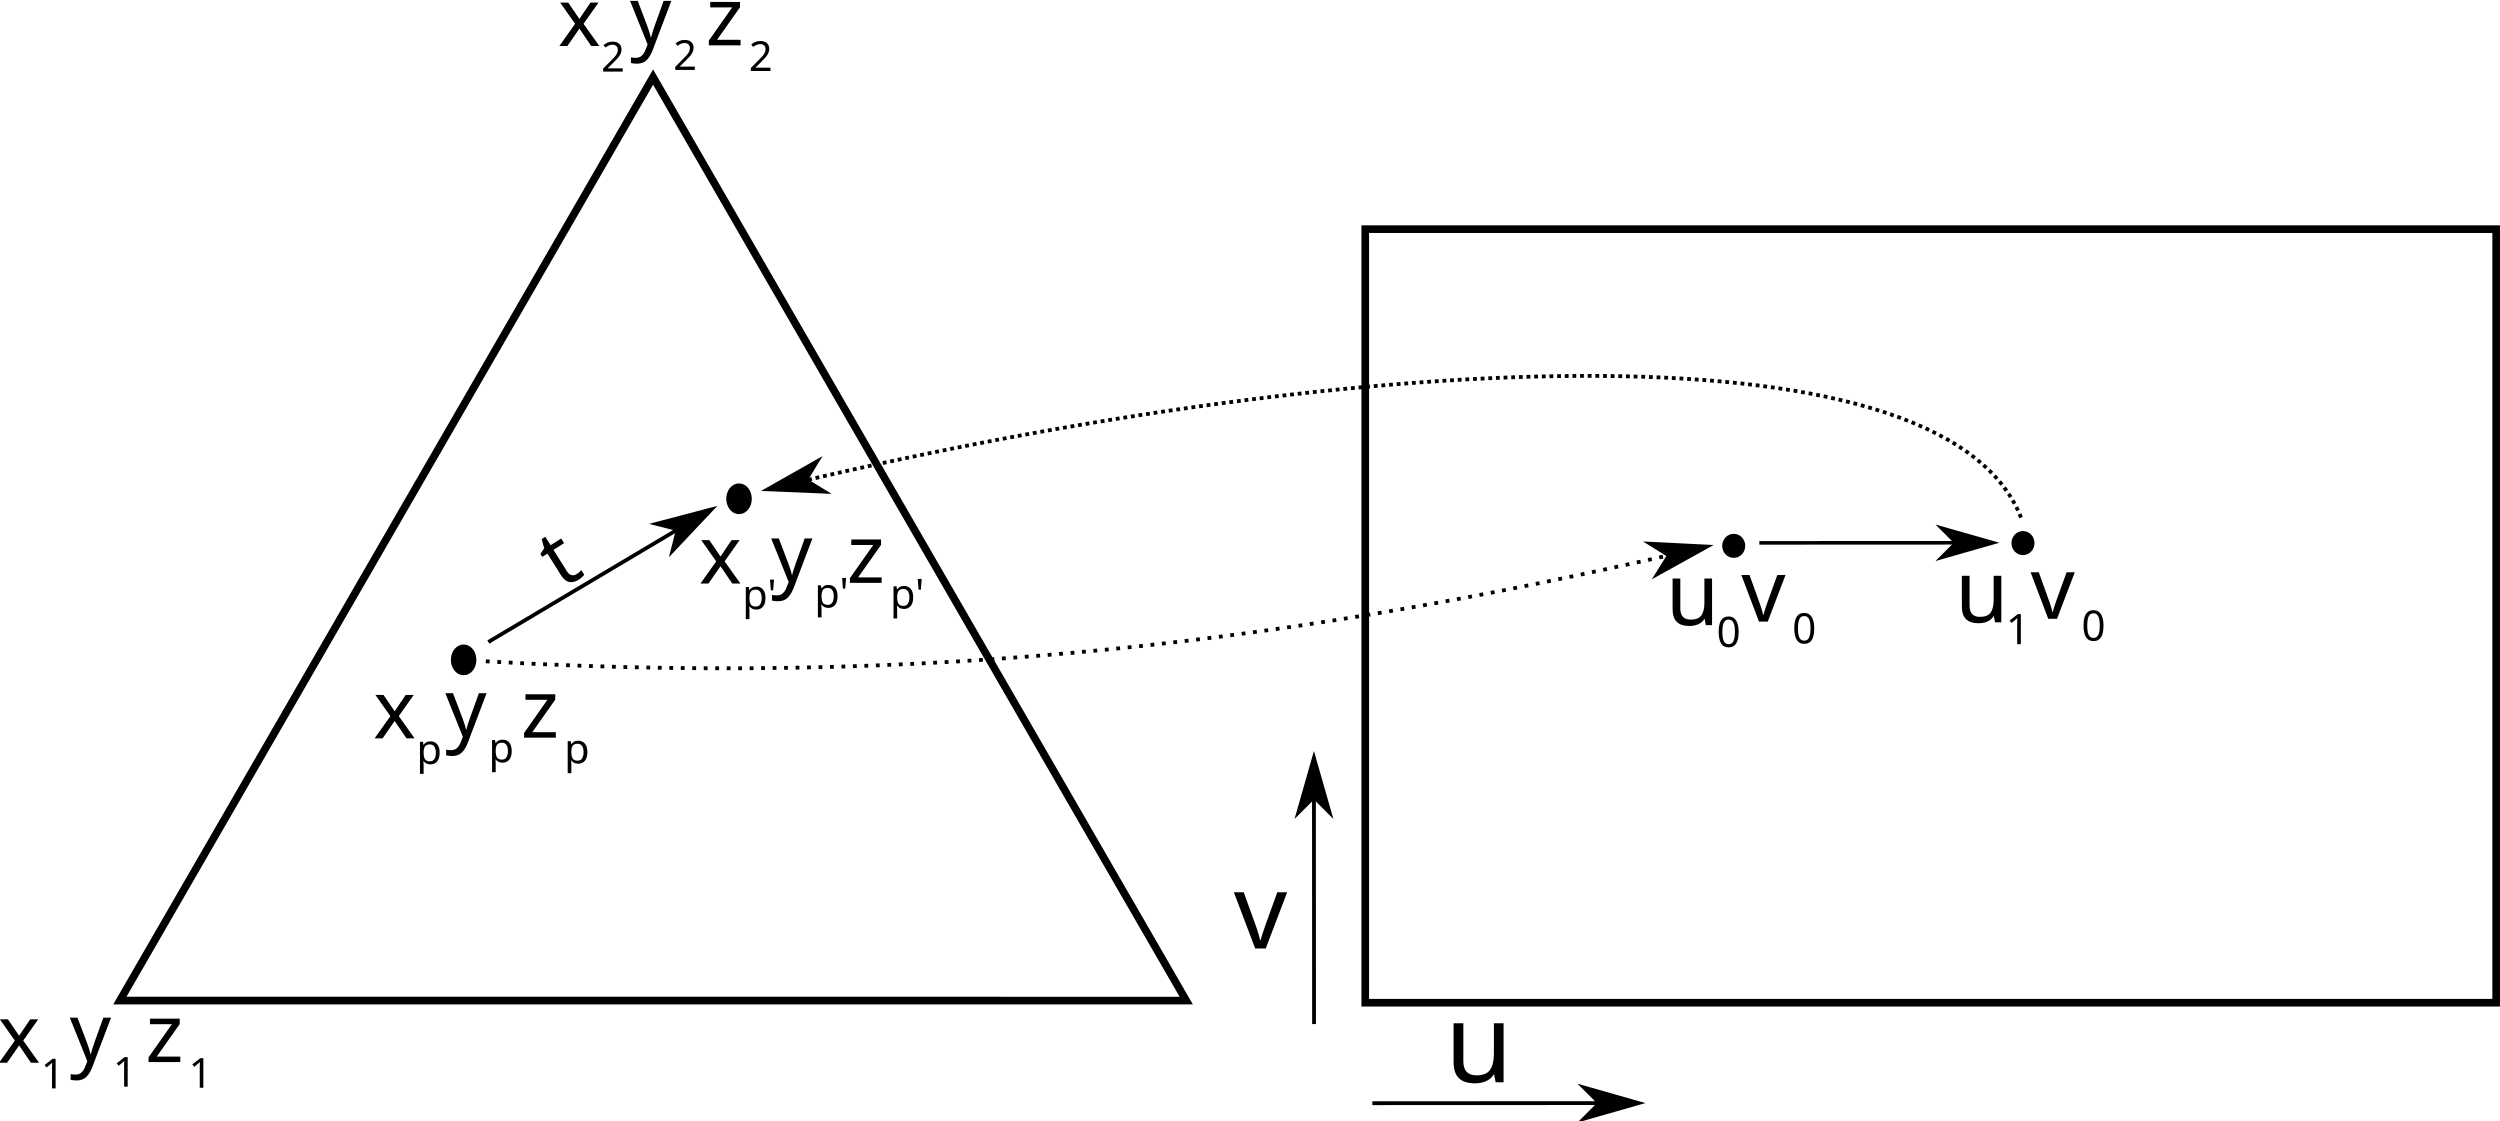
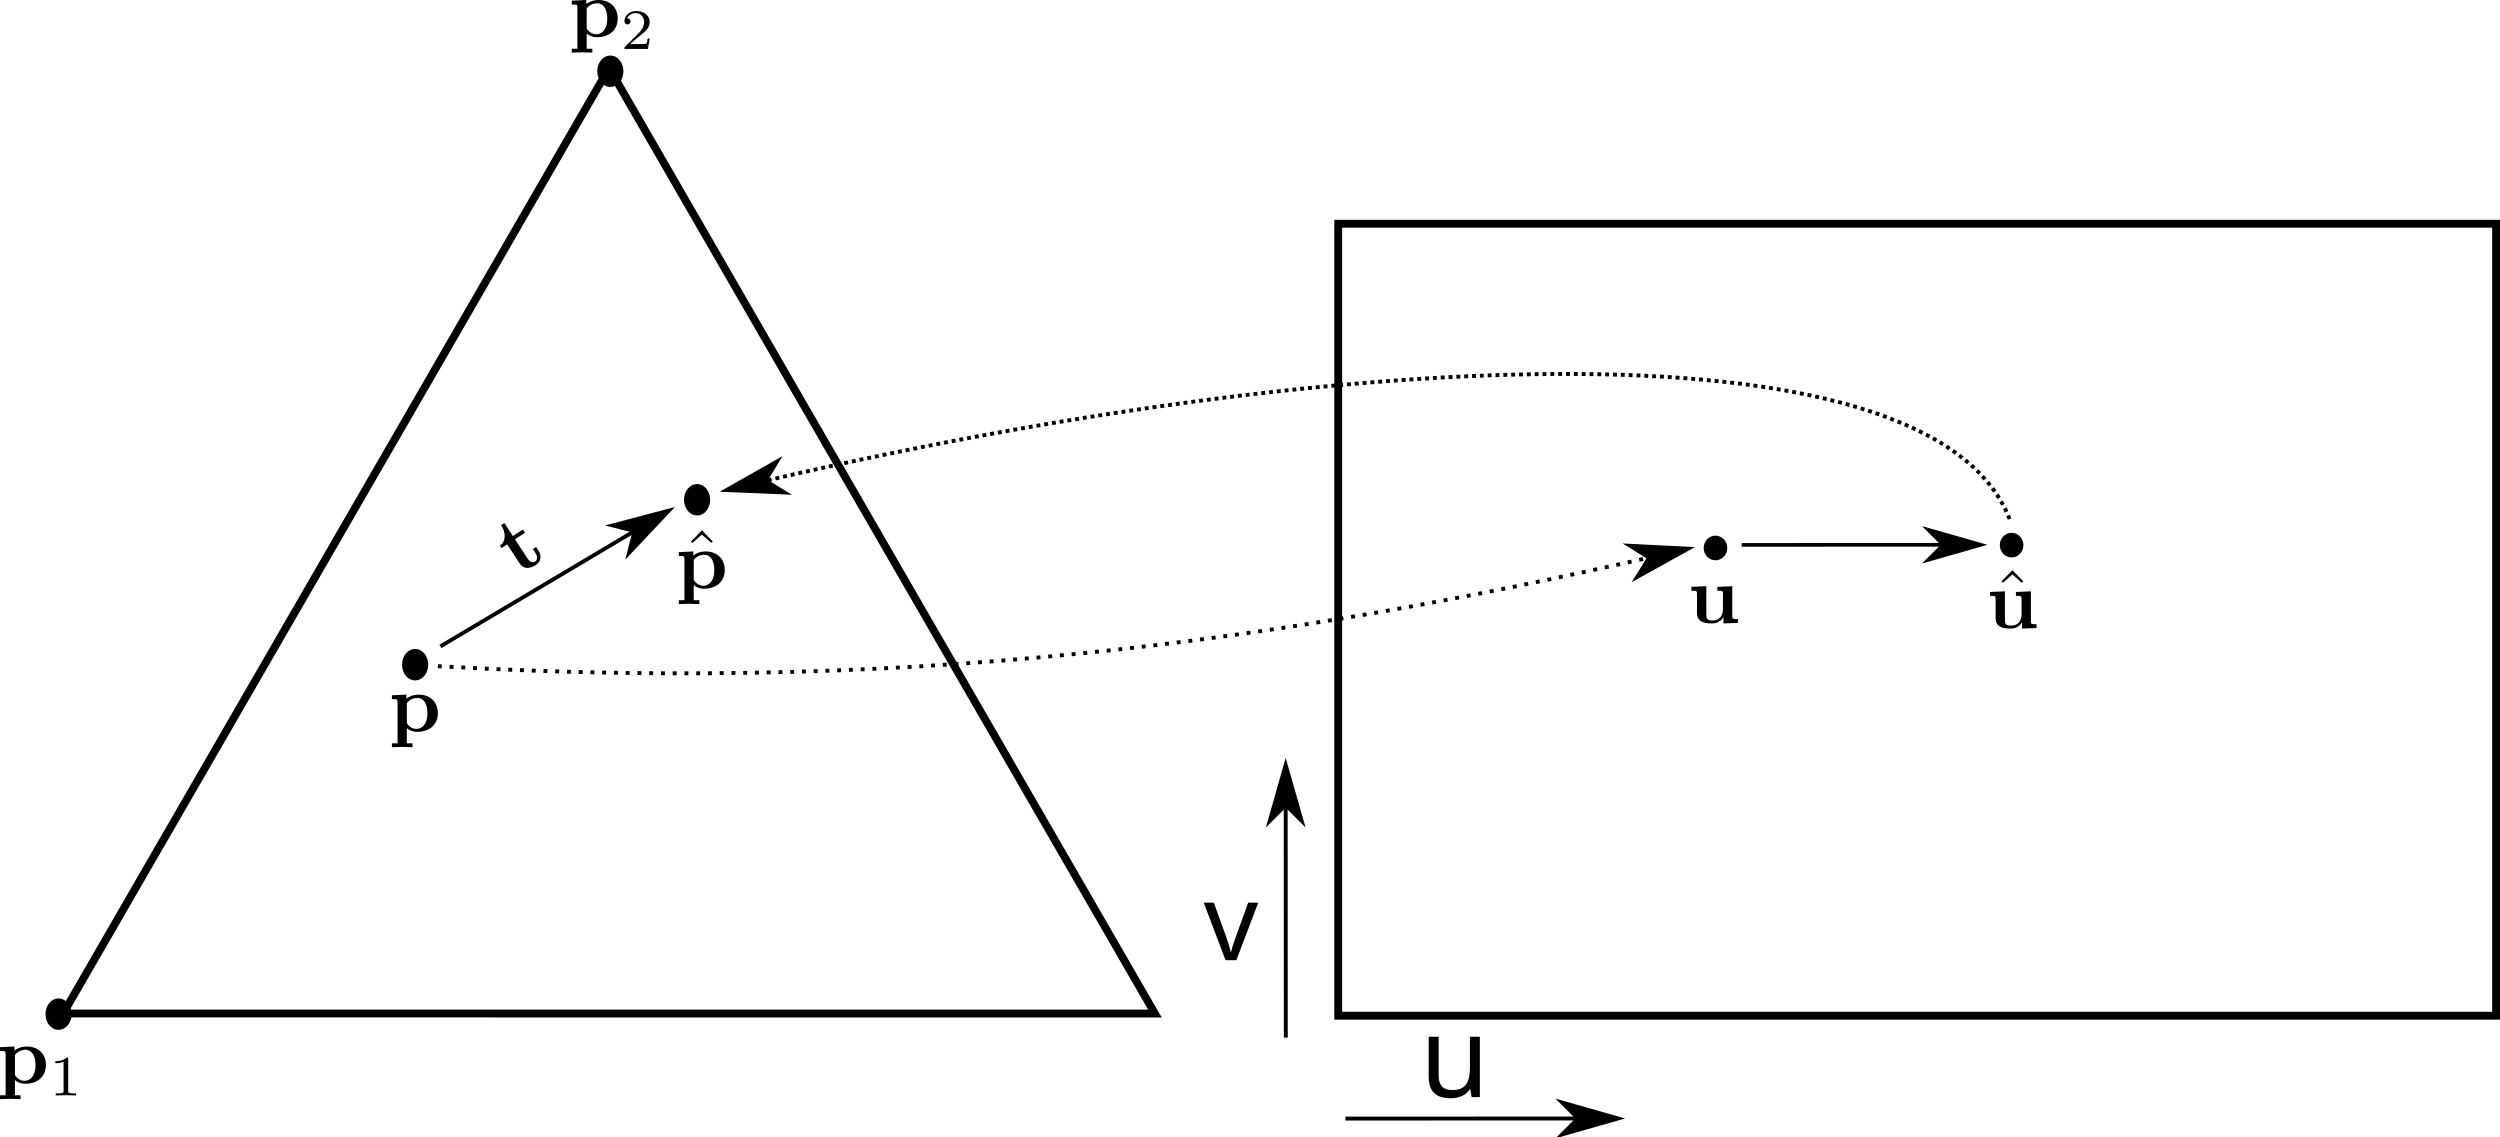
- <svg xmlns="http://www.w3.org/2000/svg" width="653.465" height="292.836" id="svg2" version="1.1">
+ <svg xmlns="http://www.w3.org/2000/svg" width="638.262" height="290.055" id="svg2" version="1.1">
  <defs id="defs4">
-     <marker orient="auto" refY="0" refX="0" id="Arrow1Mend" style="overflow:visible">
-       <path id="path3770" d="M 0,0 5,-5 -12.5,0 5,5 0,0 z" style="fill-rule:evenodd;stroke:#000000;stroke-width:1pt" transform="matrix(-0.4,0,0,-0.4,-4,0)" />
+     <marker style="overflow:visible" id="Arrow1Mend" refX="0" refY="0" orient="auto">
+       <path transform="matrix(-0.4,0,0,-0.4,-4,0)" style="fill-rule:evenodd;stroke:#000000;stroke-width:1pt" d="M 0,0 5,-5 -12.5,0 5,5 0,0 z" id="path3770" />
    </marker>
-     <marker orient="auto" refY="0" refX="0" id="Arrow1Lend" style="overflow:visible">
-       <path id="path3764" d="M 0,0 5,-5 -12.5,0 5,5 0,0 z" style="fill-rule:evenodd;stroke:#000000;stroke-width:1pt" transform="matrix(-0.8,0,0,-0.8,-10,0)" />
+     <marker style="overflow:visible" id="Arrow1Lend" refX="0" refY="0" orient="auto">
+       <path transform="matrix(-0.8,0,0,-0.8,-10,0)" style="fill-rule:evenodd;stroke:#000000;stroke-width:1pt" d="M 0,0 5,-5 -12.5,0 5,5 0,0 z" id="path3764" />
    </marker>
-     <marker orient="auto" refY="0" refX="0" id="Arrow1Lend-6" style="overflow:visible">
-       <path id="path3764-8" d="M 0,0 5,-5 -12.5,0 5,5 0,0 z" style="fill-rule:evenodd;stroke:#000000;stroke-width:1pt" transform="matrix(-0.8,0,0,-0.8,-10,0)" />
+     <marker style="overflow:visible" id="Arrow1Lend-6" refX="0" refY="0" orient="auto">
+       <path transform="matrix(-0.8,0,0,-0.8,-10,0)" style="fill-rule:evenodd;stroke:#000000;stroke-width:1pt" d="M 0,0 5,-5 -12.5,0 5,5 0,0 z" id="path3764-8" />
    </marker>
-     <marker orient="auto" refY="0" refX="0" id="Arrow1Lend-4" style="overflow:visible">
-       <path id="path3764-6" d="M 0,0 5,-5 -12.5,0 5,5 0,0 z" style="fill-rule:evenodd;stroke:#000000;stroke-width:1pt" transform="matrix(-0.8,0,0,-0.8,-10,0)" />
+     <marker style="overflow:visible" id="Arrow1Lend-4" refX="0" refY="0" orient="auto">
+       <path transform="matrix(-0.8,0,0,-0.8,-10,0)" style="fill-rule:evenodd;stroke:#000000;stroke-width:1pt" d="M 0,0 5,-5 -12.5,0 5,5 0,0 z" id="path3764-6" />
    </marker>
-     <marker style="overflow:visible" id="Arrow1Lend-4-2" refX="0" refY="0" orient="auto">
-       <path transform="matrix(-0.8,0,0,-0.8,-10,0)" style="fill-rule:evenodd;stroke:#000000;stroke-width:1pt" d="M 0,0 5,-5 -12.5,0 5,5 0,0 z" id="path3764-6-0" />
+     <marker orient="auto" refY="0" refX="0" id="Arrow1Lend-4-2" style="overflow:visible">
+       <path id="path3764-6-0" d="M 0,0 5,-5 -12.5,0 5,5 0,0 z" style="fill-rule:evenodd;stroke:#000000;stroke-width:1pt" transform="matrix(-0.8,0,0,-0.8,-10,0)" />
    </marker>
-     <marker style="overflow:visible" id="Arrow1Lend-6-2" refX="0" refY="0" orient="auto">
-       <path transform="matrix(-0.8,0,0,-0.8,-10,0)" style="fill-rule:evenodd;stroke:#000000;stroke-width:1pt" d="M 0,0 5,-5 -12.5,0 5,5 0,0 z" id="path3764-8-3" />
+     <marker orient="auto" refY="0" refX="0" id="Arrow1Lend-6-2" style="overflow:visible">
+       <path id="path3764-8-3" d="M 0,0 5,-5 -12.5,0 5,5 0,0 z" style="fill-rule:evenodd;stroke:#000000;stroke-width:1pt" transform="matrix(-0.8,0,0,-0.8,-10,0)" />
    </marker>
-     <marker style="overflow:visible" id="Arrow1Lend-8" refX="0" refY="0" orient="auto">
-       <path transform="matrix(-0.8,0,0,-0.8,-10,0)" style="fill-rule:evenodd;stroke:#000000;stroke-width:1pt" d="M 0,0 5,-5 -12.5,0 5,5 0,0 z" id="path3764-7" />
+     <marker orient="auto" refY="0" refX="0" id="Arrow1Lend-8" style="overflow:visible">
+       <path id="path3764-7" d="M 0,0 5,-5 -12.5,0 5,5 0,0 z" style="fill-rule:evenodd;stroke:#000000;stroke-width:1pt" transform="matrix(-0.8,0,0,-0.8,-10,0)" />
    </marker>
  </defs>
-   <g id="layer1" transform="translate(-129.9816,-243.8667)">
-     <path style="fill:none;stroke:#000000;stroke-width:2;stroke-miterlimit:4;stroke-opacity:1;stroke-dasharray:none;stroke-dashoffset:0" id="path4462" d="M 236.351,163.648 -42.355,167.886 93.328,-75.599 z" transform="matrix(0.9998839,0.01524088,-0.01524088,0.9998839,206.2172,338.1778)" />
-     <text xml:space="preserve" style="font-size:21.16px;font-style:normal;font-weight:normal;line-height:125%;letter-spacing:0px;word-spacing:0px;fill:#000000;fill-opacity:1;stroke:none;font-family:Sans" x="129.372" y="521.653" id="text4485">
-       <tspan id="tspan4487" x="129.372" y="521.653">x</tspan>
+   <g transform="translate(-145.1844,-246.6473)" id="layer1">
+     <rect y="303.766" x="486.84" height="202.195" width="295.607" id="rect2985" style="fill:none;stroke:#000000;stroke-width:2;stroke-miterlimit:4;stroke-opacity:1;stroke-dasharray:none;stroke-dashoffset:0" />
+     <path id="path3755" d="m 488.692,532.226 69.439,-0.029" style="fill:none;stroke:#000000;stroke-width:1px;stroke-linecap:butt;stroke-linejoin:miter;stroke-opacity:1;marker-end:url(#Arrow1Lend)" />
+     <path id="path3755-5" d="m 473.455,511.544 -0.029,-69.439" style="fill:none;stroke:#000000;stroke-width:1px;stroke-linecap:butt;stroke-linejoin:miter;stroke-opacity:1;marker-end:url(#Arrow1Lend)" />
+     <text id="text4225" y="526.756" x="507.652" style="font-size:28.787px;font-style:normal;font-weight:normal;line-height:125%;letter-spacing:0px;word-spacing:0px;fill:#000000;fill-opacity:1;stroke:none;font-family:Sans" xml:space="preserve">
+       <tspan y="526.756" x="507.652" id="tspan4227">u</tspan>
    </text>
-     <text xml:space="preserve" style="font-size:10.829px;font-style:normal;font-weight:normal;line-height:125%;letter-spacing:0px;word-spacing:0px;fill:#000000;fill-opacity:1;stroke:none;font-family:Sans" x="140.676" y="528.358" id="text4489">
-       <tspan id="tspan4491" x="140.676" y="528.358">1</tspan>
+     <text id="text4229" y="491.786" x="452.502" style="font-size:27.398px;font-style:normal;font-weight:normal;line-height:125%;letter-spacing:0px;word-spacing:0px;fill:#000000;fill-opacity:1;stroke:none;font-family:Sans" xml:space="preserve">
+       <tspan y="491.786" x="452.502" id="tspan4231">v</tspan>
    </text>
-     <text xml:space="preserve" style="font-size:21.16px;font-style:normal;font-weight:normal;line-height:125%;letter-spacing:0px;word-spacing:0px;fill:#000000;fill-opacity:1;stroke:none;font-family:Sans" x="148.212" y="521.208" id="text4485-0">
-       <tspan id="tspan4487-7" x="148.212" y="521.208">y</tspan>
+     <path transform="translate(364.3723,-32.95652)" d="m 220.791,419.5 c 0,1.185 -0.901,2.146 -2.012,2.146 -1.111,0 -2.012,-0.961 -2.012,-2.146 0,-1.185 0.901,-2.146 2.012,-2.146 1.111,0 2.012,0.961 2.012,2.146 z" id="path4233" style="fill:#000000;fill-opacity:1;stroke:#000000;stroke-width:2;stroke-miterlimit:4;stroke-opacity:1;stroke-dasharray:none;stroke-dashoffset:0" />
+     <path transform="translate(439.9809,-33.67558)" d="m 220.791,419.5 c 0,1.185 -0.901,2.146 -2.012,2.146 -1.111,0 -2.012,-0.961 -2.012,-2.146 0,-1.185 0.901,-2.146 2.012,-2.146 1.111,0 2.012,0.961 2.012,2.146 z" id="path4233-9" style="fill:#000000;fill-opacity:1;stroke:#000000;stroke-width:2;stroke-miterlimit:4;stroke-opacity:1;stroke-dasharray:none;stroke-dashoffset:0" />
+     <path id="path3755-0" d="M 589.85,385.763 650.764,385.733" style="fill:none;stroke:#000000;stroke-width:0.94px;stroke-linecap:butt;stroke-linejoin:miter;stroke-opacity:1;marker-end:url(#Arrow1Lend)" />
+     <path transform="matrix(0.9998839,0.01524088,-0.01524088,0.9998839,206.2172,338.1778)" d="M 236.351,163.648 -42.355,167.886 93.328,-75.599 z" id="path4462" style="fill:none;stroke:#000000;stroke-width:2;stroke-miterlimit:4;stroke-opacity:1;stroke-dasharray:none;stroke-dashoffset:0" />
+     <path transform="translate(159.5856,262.0152)" d="m 93.916,154.33 c 0,1.668 -1.045,3.021 -2.334,3.021 -1.289,0 -2.334,-1.352 -2.334,-3.021 0,-1.668 1.045,-3.021 2.334,-3.021 1.289,0 2.334,1.352 2.334,3.021 z" id="path4584" style="fill:#000000;fill-opacity:1;stroke:#000000;stroke-width:2;stroke-miterlimit:4;stroke-opacity:1;stroke-dasharray:none;stroke-dashoffset:0" />
+     <path d="m 93.916,154.33 c 0,1.668 -1.045,3.021 -2.334,3.021 -1.289,0 -2.334,-1.352 -2.334,-3.021 0,-1.668 1.045,-3.021 2.334,-3.021 1.289,0 2.334,1.352 2.334,3.021 z" id="path4584-0" style="fill:#000000;fill-opacity:1;stroke:#000000;stroke-width:2;stroke-miterlimit:4;stroke-opacity:1;stroke-dasharray:none;stroke-dashoffset:0" transform="translate(231.5699,219.9108)" />
+     <path transform="translate(159.5856,262.0152)" id="path4691" d="M 98.036,149.662 156.253,115.061" style="fill:none;stroke:#000000;stroke-width:1px;stroke-linecap:butt;stroke-linejoin:miter;stroke-opacity:1;marker-end:url(#Arrow1Lend-4)" />
+     <text transform="translate(159.5856,262.0152)" id="text4879" y="132.636" x="109.844" style="font-size:40px;font-style:normal;font-weight:normal;line-height:125%;letter-spacing:0px;word-spacing:0px;fill:#000000;fill-opacity:1;stroke:none;font-family:Sans" xml:space="preserve">
+       <tspan y="132.636" x="109.844" id="tspan4881" />
    </text>
-     <text xml:space="preserve" style="font-size:10.829px;font-style:normal;font-weight:normal;line-height:125%;letter-spacing:0px;word-spacing:0px;fill:#000000;fill-opacity:1;stroke:none;font-family:Sans" x="159.516" y="527.914" id="text4489-8">
-       <tspan id="tspan4491-3" x="159.516" y="527.914">1</tspan>
-     </text>
-     <text xml:space="preserve" style="font-size:21.16px;font-style:normal;font-weight:normal;line-height:125%;letter-spacing:0px;word-spacing:0px;fill:#000000;fill-opacity:1;stroke:none;font-family:Sans" x="167.984" y="521.483" id="text4485-8">
-       <tspan id="tspan4487-4" x="167.984" y="521.483">z</tspan>
-     </text>
-     <text xml:space="preserve" style="font-size:10.829px;font-style:normal;font-weight:normal;line-height:125%;letter-spacing:0px;word-spacing:0px;fill:#000000;fill-opacity:1;stroke:none;font-family:Sans" x="179.288" y="528.188" id="text4489-1">
-       <tspan id="tspan4491-5" x="179.288" y="528.188">1</tspan>
-     </text>
-     <text xml:space="preserve" style="font-size:21.16px;font-style:normal;font-weight:normal;line-height:125%;letter-spacing:0px;word-spacing:0px;fill:#000000;fill-opacity:1;stroke:none;font-family:Sans" x="275.822" y="255.884" id="text4485-02">
-       <tspan id="tspan4487-0" x="275.822" y="255.884">x</tspan>
-     </text>
-     <text xml:space="preserve" style="font-size:10.829px;font-style:normal;font-weight:normal;line-height:125%;letter-spacing:0px;word-spacing:0px;fill:#000000;fill-opacity:1;stroke:none;font-family:Sans" x="287.126" y="262.589" id="text4489-4">
-       <tspan id="tspan4491-36" x="287.126" y="262.589">2</tspan>
-     </text>
-     <text xml:space="preserve" style="font-size:21.16px;font-style:normal;font-weight:normal;line-height:125%;letter-spacing:0px;word-spacing:0px;fill:#000000;fill-opacity:1;stroke:none;font-family:Sans" x="294.662" y="255.439" id="text4485-0-5">
-       <tspan id="tspan4487-7-6" x="294.662" y="255.439">y</tspan>
-     </text>
-     <text xml:space="preserve" style="font-size:10.829px;font-style:normal;font-weight:normal;line-height:125%;letter-spacing:0px;word-spacing:0px;fill:#000000;fill-opacity:1;stroke:none;font-family:Sans" x="305.966" y="262.144" id="text4489-8-4">
-       <tspan id="tspan4491-3-8" x="305.966" y="262.144">2</tspan>
-     </text>
-     <text xml:space="preserve" style="font-size:21.16px;font-style:normal;font-weight:normal;line-height:125%;letter-spacing:0px;word-spacing:0px;fill:#000000;fill-opacity:1;stroke:none;font-family:Sans" x="314.434" y="255.713" id="text4485-8-5">
-       <tspan id="tspan4487-4-2" x="314.434" y="255.713">z</tspan>
-     </text>
-     <text xml:space="preserve" style="font-size:10.829px;font-style:normal;font-weight:normal;line-height:125%;letter-spacing:0px;word-spacing:0px;fill:#000000;fill-opacity:1;stroke:none;font-family:Sans" x="325.738" y="262.419" id="text4489-1-4">
-       <tspan id="tspan4491-5-3" x="325.738" y="262.419">2</tspan>
-     </text>
-     <path style="fill:#000000;fill-opacity:1;stroke:#000000;stroke-width:2;stroke-miterlimit:4;stroke-opacity:1;stroke-dasharray:none;stroke-dashoffset:0" id="path4584" d="m 93.916,154.33 c 0,1.668 -1.045,3.021 -2.334,3.021 -1.289,0 -2.334,-1.352 -2.334,-3.021 0,-1.668 1.045,-3.021 2.334,-3.021 1.289,0 2.334,1.352 2.334,3.021 z" transform="translate(159.5856,262.0152)" />
-     <text xml:space="preserve" style="font-size:21.16px;font-style:normal;font-weight:normal;line-height:125%;letter-spacing:0px;word-spacing:0px;fill:#000000;fill-opacity:1;stroke:none;font-family:Sans" x="227.533" y="436.851" id="text4485-02-6">
-       <tspan id="tspan4487-0-5" x="227.533" y="436.851">x</tspan>
-     </text>
-     <text xml:space="preserve" style="font-size:10.829px;font-style:normal;font-weight:normal;line-height:125%;letter-spacing:0px;word-spacing:0px;fill:#000000;fill-opacity:1;stroke:none;font-family:Sans" x="238.837" y="443.556" id="text4489-4-5">
-       <tspan id="tspan4491-36-8" x="238.837" y="443.556">p</tspan>
-     </text>
-     <text xml:space="preserve" style="font-size:21.16px;font-style:normal;font-weight:normal;line-height:125%;letter-spacing:0px;word-spacing:0px;fill:#000000;fill-opacity:1;stroke:none;font-family:Sans" x="246.373" y="436.406" id="text4485-0-5-0">
-       <tspan id="tspan4487-7-6-3" x="246.373" y="436.406">y</tspan>
-     </text>
-     <text xml:space="preserve" style="font-size:10.829px;font-style:normal;font-weight:normal;line-height:125%;letter-spacing:0px;word-spacing:0px;fill:#000000;fill-opacity:1;stroke:none;font-family:Sans" x="257.677" y="443.111" id="text4489-8-4-2">
-       <tspan id="tspan4491-3-8-7" x="257.677" y="443.111">p</tspan>
-     </text>
-     <text xml:space="preserve" style="font-size:21.16px;font-style:normal;font-weight:normal;line-height:125%;letter-spacing:0px;word-spacing:0px;fill:#000000;fill-opacity:1;stroke:none;font-family:Sans" x="266.145" y="436.681" id="text4485-8-5-3">
-       <tspan id="tspan4487-4-2-4" x="266.145" y="436.681">z</tspan>
-     </text>
-     <text xml:space="preserve" style="font-size:10.829px;font-style:normal;font-weight:normal;line-height:125%;letter-spacing:0px;word-spacing:0px;fill:#000000;fill-opacity:1;stroke:none;font-family:Sans" x="277.449" y="443.386" id="text4489-1-4-4">
-       <tspan id="tspan4491-5-3-3" x="277.449" y="443.386">p</tspan>
-     </text>
-     <path transform="translate(231.5699,219.9108)" style="fill:#000000;fill-opacity:1;stroke:#000000;stroke-width:2;stroke-miterlimit:4;stroke-opacity:1;stroke-dasharray:none;stroke-dashoffset:0" id="path4584-0" d="m 93.916,154.33 c 0,1.668 -1.045,3.021 -2.334,3.021 -1.289,0 -2.334,-1.352 -2.334,-3.021 0,-1.668 1.045,-3.021 2.334,-3.021 1.289,0 2.334,1.352 2.334,3.021 z" />
-     <text xml:space="preserve" style="font-size:21.16px;font-style:normal;font-weight:normal;line-height:125%;letter-spacing:0px;word-spacing:0px;fill:#000000;fill-opacity:1;stroke:none;font-family:Sans" x="312.699" y="396.394" id="text4485-02-6-2">
-       <tspan id="tspan4487-0-5-0" x="312.699" y="396.394">x</tspan>
-     </text>
-     <text xml:space="preserve" style="font-size:10.829px;font-style:normal;font-weight:normal;line-height:125%;letter-spacing:0px;word-spacing:0px;fill:#000000;fill-opacity:1;stroke:none;font-family:Sans" x="324.003" y="403.1" id="text4489-4-5-3">
-       <tspan id="tspan4491-36-8-8" x="324.003" y="403.1">p'</tspan>
-     </text>
-     <text xml:space="preserve" style="font-size:21.16px;font-style:normal;font-weight:normal;line-height:125%;letter-spacing:0px;word-spacing:0px;fill:#000000;fill-opacity:1;stroke:none;font-family:Sans" x="331.539" y="395.949" id="text4485-0-5-0-0">
-       <tspan id="tspan4487-7-6-3-6" x="331.539" y="395.949">y</tspan>
-     </text>
-     <text xml:space="preserve" style="font-size:10.829px;font-style:normal;font-weight:normal;line-height:125%;letter-spacing:0px;word-spacing:0px;fill:#000000;fill-opacity:1;stroke:none;font-family:Sans" x="342.843" y="402.655" id="text4489-8-4-2-0">
-       <tspan id="tspan4491-3-8-7-6" x="342.843" y="402.655">p'</tspan>
-     </text>
-     <text xml:space="preserve" style="font-size:21.16px;font-style:normal;font-weight:normal;line-height:125%;letter-spacing:0px;word-spacing:0px;fill:#000000;fill-opacity:1;stroke:none;font-family:Sans" x="351.31" y="396.224" id="text4485-8-5-3-9">
-       <tspan id="tspan4487-4-2-4-6" x="351.31" y="396.224">z</tspan>
-     </text>
-     <text xml:space="preserve" style="font-size:10.829px;font-style:normal;font-weight:normal;line-height:125%;letter-spacing:0px;word-spacing:0px;fill:#000000;fill-opacity:1;stroke:none;font-family:Sans" x="362.614" y="402.929" id="text4489-1-4-4-2">
-       <tspan id="tspan4491-5-3-3-6" x="362.614" y="402.929">p'</tspan>
-     </text>
-     <path style="fill:none;stroke:#000000;stroke-width:1px;stroke-linecap:butt;stroke-linejoin:miter;stroke-opacity:1;marker-end:url(#Arrow1Lend-4)" d="M 98.036,149.662 156.253,115.061" id="path4691" transform="translate(159.5856,262.0152)" />
-     <text xml:space="preserve" style="font-size:40px;font-style:normal;font-weight:normal;line-height:125%;letter-spacing:0px;word-spacing:0px;fill:#000000;fill-opacity:1;stroke:none;font-family:Sans" x="109.844" y="132.636" id="text4879" transform="translate(159.5856,262.0152)">
-       <tspan id="tspan4881" x="109.844" y="132.636" />
-     </text>
-     <text xml:space="preserve" style="font-size:21.16px;font-style:normal;font-weight:normal;line-height:125%;letter-spacing:0px;word-spacing:0px;fill:#000000;fill-opacity:1;stroke:none;font-family:Sans" x="23.004" y="484.184" id="text4485-8-5-3-2" transform="matrix(0.8472519,-0.5311913,0.5311913,0.8472519,0,0)">
-       <tspan id="tspan4487-4-2-4-2" x="23.004" y="484.184">t</tspan>
-     </text>
-     <g transform="translate(314.2048,30.62477)" id="layer1-4">
-       <rect y="273.141" x="172.635" height="202.195" width="295.607" id="rect2985" style="fill:none;stroke:#000000;stroke-width:2;stroke-miterlimit:4;stroke-opacity:1;stroke-dasharray:none;stroke-dashoffset:0" />
-       <path id="path3755" d="m 174.487,501.601 69.439,-0.029" style="fill:none;stroke:#000000;stroke-width:1px;stroke-linecap:butt;stroke-linejoin:miter;stroke-opacity:1;marker-end:url(#Arrow1Lend)" />
-       <path id="path3755-5" d="m 159.25,480.92 -0.029,-69.439" style="fill:none;stroke:#000000;stroke-width:1px;stroke-linecap:butt;stroke-linejoin:miter;stroke-opacity:1;marker-end:url(#Arrow1Lend)" />
-       <text id="text4225" y="496.131" x="193.447" style="font-size:28.787px;font-style:normal;font-weight:normal;line-height:125%;letter-spacing:0px;word-spacing:0px;fill:#000000;fill-opacity:1;stroke:none;font-family:Sans" xml:space="preserve">
-         <tspan y="496.131" x="193.447" id="tspan4227">u</tspan>
-       </text>
-       <text id="text4229" y="461.162" x="138.297" style="font-size:27.398px;font-style:normal;font-weight:normal;line-height:125%;letter-spacing:0px;word-spacing:0px;fill:#000000;fill-opacity:1;stroke:none;font-family:Sans" xml:space="preserve">
-         <tspan y="461.162" x="138.297" id="tspan4231">v</tspan>
-       </text>
-       <path transform="translate(50.16752,-63.58129)" d="m 220.791,419.5 c 0,1.185 -0.901,2.146 -2.012,2.146 -1.111,0 -2.012,-0.961 -2.012,-2.146 0,-1.185 0.901,-2.146 2.012,-2.146 1.111,0 2.012,0.961 2.012,2.146 z" id="path4233" style="fill:#000000;fill-opacity:1;stroke:#000000;stroke-width:2;stroke-miterlimit:4;stroke-opacity:1;stroke-dasharray:none;stroke-dashoffset:0" />
-       <text id="text4243-4" y="376.637" x="251.175" style="font-size:22.721px;font-style:normal;font-weight:normal;line-height:125%;letter-spacing:0px;word-spacing:0px;fill:#000000;fill-opacity:1;stroke:none;font-family:Sans" xml:space="preserve">
-         <tspan y="376.637" x="251.175" id="tspan4245-3">u</tspan>
-       </text>
-       <text id="text4239-4-1" y="382.346" x="264.479" style="font-size:11.004px;font-style:normal;font-weight:normal;line-height:125%;letter-spacing:0px;word-spacing:0px;fill:#000000;fill-opacity:1;stroke:none;font-family:Sans" xml:space="preserve">
-         <tspan y="382.346" x="264.479" id="tspan4241-9-4">0</tspan>
-       </text>
-       <text id="text4243-4-9" y="375.714" x="270.937" style="font-size:22.721px;font-style:normal;font-weight:normal;line-height:125%;letter-spacing:0px;word-spacing:0px;fill:#000000;fill-opacity:1;stroke:none;font-family:Sans" xml:space="preserve">
-         <tspan y="375.714" x="270.937" id="tspan4245-3-1">v</tspan>
-       </text>
-       <text id="text4239-4-1-8" y="381.423" x="284.241" style="font-size:11.004px;font-style:normal;font-weight:normal;line-height:125%;letter-spacing:0px;word-spacing:0px;fill:#000000;fill-opacity:1;stroke:none;font-family:Sans" xml:space="preserve">
-         <tspan y="381.423" x="284.241" id="tspan4241-9-4-2">0</tspan>
-       </text>
-       <path transform="translate(125.7761,-64.30035)" d="m 220.791,419.5 c 0,1.185 -0.901,2.146 -2.012,2.146 -1.111,0 -2.012,-0.961 -2.012,-2.146 0,-1.185 0.901,-2.146 2.012,-2.146 1.111,0 2.012,0.961 2.012,2.146 z" id="path4233-9" style="fill:#000000;fill-opacity:1;stroke:#000000;stroke-width:2;stroke-miterlimit:4;stroke-opacity:1;stroke-dasharray:none;stroke-dashoffset:0" />
-       <text id="text4243-4-7" y="375.918" x="326.783" style="font-size:22.721px;font-style:normal;font-weight:normal;line-height:125%;letter-spacing:0px;word-spacing:0px;fill:#000000;fill-opacity:1;stroke:none;font-family:Sans" xml:space="preserve">
-         <tspan y="375.918" x="326.783" id="tspan4245-3-6">u</tspan>
-       </text>
-       <text id="text4239-4-1-6" y="381.627" x="340.088" style="font-size:11.004px;font-style:normal;font-weight:normal;line-height:125%;letter-spacing:0px;word-spacing:0px;fill:#000000;fill-opacity:1;stroke:none;font-family:Sans" xml:space="preserve">
-         <tspan y="381.627" x="340.088" id="tspan4241-9-4-29">1</tspan>
-       </text>
-       <text id="text4243-4-9-2" y="374.995" x="346.545" style="font-size:22.721px;font-style:normal;font-weight:normal;line-height:125%;letter-spacing:0px;word-spacing:0px;fill:#000000;fill-opacity:1;stroke:none;font-family:Sans" xml:space="preserve">
-         <tspan y="374.995" x="346.545" id="tspan4245-3-1-2">v</tspan>
-       </text>
-       <text id="text4239-4-1-8-5" y="380.704" x="359.85" style="font-size:11.004px;font-style:normal;font-weight:normal;line-height:125%;letter-spacing:0px;word-spacing:0px;fill:#000000;fill-opacity:1;stroke:none;font-family:Sans" xml:space="preserve">
-         <tspan y="380.704" x="359.85" id="tspan4241-9-4-2-8">0</tspan>
-       </text>
-       <path id="path3755-0" d="m 275.645,355.138 60.914,-0.03" style="fill:none;stroke:#000000;stroke-width:0.94px;stroke-linecap:butt;stroke-linejoin:miter;stroke-opacity:1;marker-end:url(#Arrow1Lend)" />
+     <path transform="translate(129.9816,243.8667)" id="path5079" d="m 126.987,172.861 c 128.479,7.4 227.126,-8.64 319.049,-29.964" style="fill:none;stroke:#000000;stroke-width:1;stroke-linecap:butt;stroke-linejoin:miter;stroke-miterlimit:4;stroke-opacity:1;stroke-dasharray:1, 2;stroke-dashoffset:0;marker-mid:none;marker-end:url(#Arrow1Lend-8)" />
+     <path transform="translate(129.9816,243.8667)" id="path6785" d="M 528.266,135.279 C 507.586,82.423 350.228,91.873 200.81,127.863" style="fill:none;stroke:#000000;stroke-width:1;stroke-linecap:butt;stroke-linejoin:miter;stroke-miterlimit:4;stroke-opacity:1;stroke-dasharray:1, 1;stroke-dashoffset:0;marker-end:url(#Arrow1Lend-8)" />
+     <path transform="translate(68.55177,351.2309)" d="m 93.916,154.33 c 0,1.668 -1.045,3.021 -2.334,3.021 -1.289,0 -2.334,-1.352 -2.334,-3.021 0,-1.668 1.045,-3.021 2.334,-3.021 1.289,0 2.334,1.352 2.334,3.021 z" id="path4584-5" style="fill:#000000;fill-opacity:1;stroke:#000000;stroke-width:2;stroke-miterlimit:4;stroke-opacity:1;stroke-dasharray:none;stroke-dashoffset:0" />
+     <g id="g3828" transform="translate(173.0351,-64.14427)">
+       <g word-spacing="normal" letter-spacing="normal" font-size-adjust="none" font-stretch="normal" font-weight="normal" font-variant="normal" font-style="normal" stroke-miterlimit="10.433" xml:space="preserve" transform="matrix(0.4183365,0,0,-0.4183365,-73.20888,490.0989)" id="g3830" style="font-style:normal;font-variant:normal;font-weight:normal;font-stretch:normal;letter-spacing:normal;word-spacing:normal;text-anchor:start;fill:none;stroke:#000000;stroke-linecap:butt;stroke-linejoin:miter;stroke-miterlimit:10.433;stroke-opacity:1;stroke-dasharray:none;stroke-dashoffset:0">
+         <path id="path3832" d="m 466.47,408.14 0.21,-0.16 0.2,-0.15 0.2,-0.15 0.2,-0.14 0.21,-0.13 0.2,-0.12 0.2,-0.12 0.2,-0.11 0.21,-0.11 0.2,-0.1 0.2,-0.09 0.2,-0.09 0.2,-0.09 0.21,-0.07 0.2,-0.07 0.2,-0.07 0.2,-0.06 0.2,-0.06 0.4,-0.1 0.4,-0.08 0.39,-0.06 0.4,-0.05 0.39,-0.03 0.39,-0.02 0.38,-0.01 -0.54,1.8 c -0.71,0 -3.05,0 -5.28,2.69 -0.57,0.64 -0.57,0.68 -0.57,1.64 v 10.56 c 0,0.95 0.07,1 0.75,1.69 2,2.04 4.6,2.34 5.69,2.34 3.33,0 6.13,-3.03 6.13,-9.31 0,-7.03 -3.49,-9.61 -6.72,-9.61 l 0.54,-1.8 c 7.47,0 12.55,4.49 12.55,11.41 0,6.62 -4.53,11.31 -11.7,11.31 -3.74,0 -6.38,-1.55 -7.53,-2.44 v 2.44 l -8.82,-0.41 v -2.34 c 3.1,0 3.44,0 3.44,-1.89 v -25.11 h -3.44 v -2.34 c 1.39,0.06 4.39,0.15 6.28,0.15 1.94,0 4.88,-0.09 6.27,-0.15 v 2.34 h -3.44 z" style="fill:#000000;stroke-width:0" />
+         <path id="path3834" d="m 504.91,405.11 h -1.18 c -0.1,-0.77 -0.46,-2.83 -0.91,-3.18 -0.27,-0.2 -2.95,-0.2 -3.44,-0.2 h -6.42 c 3.66,3.23 4.88,4.2 6.97,5.84 2.58,2.07 4.98,4.22 4.98,7.54 0,4.21 -3.68,6.79 -8.15,6.79 -4.31,0 -7.25,-3.03 -7.25,-6.23 0,-1.78 1.5,-1.96 1.86,-1.96 0.83,0 1.84,0.6 1.84,1.85 0,0.62 -0.25,1.84 -2.06,1.84 1.08,2.47 3.45,3.24 5.09,3.24 3.49,0 5.3,-2.71 5.3,-5.53 0,-3.04 -2.16,-5.44 -3.28,-6.69 l -8.39,-8.3 c -0.36,-0.31 -0.36,-0.39 -0.36,-1.36 h 14.36 z" style="fill:#000000;stroke-width:0" />
+       </g>
    </g>
-     <path style="fill:none;stroke:#000000;stroke-width:1;stroke-linecap:butt;stroke-linejoin:miter;stroke-miterlimit:4;stroke-opacity:1;stroke-dasharray:1, 2;stroke-dashoffset:0;marker-mid:none;marker-end:url(#Arrow1Lend-8)" d="m 126.987,172.861 c 128.479,7.4 227.126,-8.64 319.049,-29.964" id="path5079" transform="translate(129.9816,243.8667)" />
-     <path style="fill:none;stroke:#000000;stroke-width:1;stroke-linecap:butt;stroke-linejoin:miter;stroke-miterlimit:4;stroke-opacity:1;stroke-dasharray:1, 1;stroke-dashoffset:0;marker-end:url(#Arrow1Lend-8)" d="M 528.266,135.279 C 507.586,82.423 350.228,91.873 200.81,127.863" id="path6785" transform="translate(129.9816,243.8667)" />
+     <g transform="translate(27.06295,203.0339)" id="g4011">
+       <g style="font-style:normal;font-variant:normal;font-weight:normal;font-stretch:normal;letter-spacing:normal;word-spacing:normal;text-anchor:start;fill:none;stroke:#000000;stroke-linecap:butt;stroke-linejoin:miter;stroke-miterlimit:10.433;stroke-opacity:1;stroke-dasharray:none;stroke-dashoffset:0" id="g4013" transform="matrix(0.4183365,0,0,-0.4183365,-73.20888,490.0989)" xml:space="preserve" stroke-miterlimit="10.433" font-style="normal" font-variant="normal" font-weight="normal" font-stretch="normal" font-size-adjust="none" letter-spacing="normal" word-spacing="normal">
+         <path style="fill:#000000;stroke-width:0" d="m 466.47,408.14 0.21,-0.16 0.2,-0.15 0.2,-0.15 0.2,-0.14 0.21,-0.13 0.2,-0.12 0.2,-0.12 0.2,-0.11 0.21,-0.11 0.2,-0.1 0.2,-0.09 0.2,-0.09 0.2,-0.09 0.21,-0.07 0.2,-0.07 0.2,-0.07 0.2,-0.06 0.2,-0.06 0.4,-0.1 0.4,-0.08 0.39,-0.06 0.4,-0.05 0.39,-0.03 0.39,-0.02 0.38,-0.01 -0.54,1.8 c -0.71,0 -3.05,0 -5.28,2.69 -0.57,0.64 -0.57,0.68 -0.57,1.64 v 10.56 c 0,0.95 0.07,1 0.75,1.69 2,2.04 4.6,2.34 5.69,2.34 3.33,0 6.13,-3.03 6.13,-9.31 0,-7.03 -3.49,-9.61 -6.72,-9.61 l 0.54,-1.8 c 7.47,0 12.55,4.49 12.55,11.41 0,6.62 -4.53,11.31 -11.7,11.31 -3.74,0 -6.38,-1.55 -7.53,-2.44 v 2.44 l -8.82,-0.41 v -2.34 c 3.1,0 3.44,0 3.44,-1.89 v -25.11 h -3.44 v -2.34 c 1.39,0.06 4.39,0.15 6.28,0.15 1.94,0 4.88,-0.09 6.27,-0.15 v 2.34 h -3.44 z" id="path4015" />
+         <path style="fill:#000000;stroke-width:0" d="m 498.99,420.92 0,0.04 0,0.04 0,0.05 0,0.04 0,0.03 0,0.04 0,0.04 0,0.03 0,0.04 -0.01,0.03 0,0.03 0,0.03 0,0.03 -0.01,0.03 0,0.03 0,0.02 -0.01,0.03 0,0.02 -0.01,0.03 0,0.02 -0.01,0.04 -0.02,0.04 -0.02,0.03 -0.02,0.03 -0.02,0.03 -0.02,0.03 -0.03,0.02 -0.03,0.02 -0.03,0.02 -0.04,0.01 -0.04,0.01 -0.05,0.02 -0.02,0 -0.02,0 -0.03,0.01 -0.03,0 -0.02,0.01 -0.03,0 -0.03,0 -0.03,0 -0.03,0 -0.04,0.01 -0.03,0 -0.04,0 -0.03,0 -0.04,0 -0.04,0 -0.04,0 -0.04,0 -0.05,0 -0.04,0 -0.04,0 c -2.24,-2.2 -5.4,-2.23 -6.83,-2.23 v -1.25 c 0.84,0 3.14,0 5.04,0.97 v -17.77 c 0,-1.16 0,-1.61 -3.48,-1.61 h -1.31 v -1.25 c 0.62,0.03 4.9,0.14 6.2,0.14 1.08,0 5.47,-0.11 6.23,-0.14 v 1.25 h -1.32 c -3.49,0 -3.49,0.45 -3.49,1.61 z" id="path4017" />
+       </g>
+     </g>
+     <g id="g4191" transform="translate(127.12,113.1948)">
+       <g word-spacing="normal" letter-spacing="normal" font-size-adjust="none" font-stretch="normal" font-weight="normal" font-variant="normal" font-style="normal" stroke-miterlimit="10.433" xml:space="preserve" transform="matrix(0.4183365,0,0,-0.4183365,-73.20888,490.0989)" id="g4193" style="font-style:normal;font-variant:normal;font-weight:normal;font-stretch:normal;letter-spacing:normal;word-spacing:normal;text-anchor:start;fill:none;stroke:#000000;stroke-linecap:butt;stroke-linejoin:miter;stroke-miterlimit:10.433;stroke-opacity:1;stroke-dasharray:none;stroke-dashoffset:0">
+         <path id="path4195" d="m 466.47,408.14 0.21,-0.16 0.2,-0.15 0.2,-0.15 0.2,-0.14 0.21,-0.13 0.2,-0.12 0.2,-0.12 0.2,-0.11 0.21,-0.11 0.2,-0.1 0.2,-0.09 0.2,-0.09 0.2,-0.09 0.21,-0.07 0.2,-0.07 0.2,-0.07 0.2,-0.06 0.2,-0.06 0.4,-0.1 0.4,-0.08 0.39,-0.06 0.4,-0.05 0.39,-0.03 0.39,-0.02 0.38,-0.01 -0.54,1.8 c -0.71,0 -3.05,0 -5.28,2.69 -0.57,0.64 -0.57,0.68 -0.57,1.64 v 10.56 c 0,0.95 0.07,1 0.75,1.69 2,2.04 4.6,2.34 5.69,2.34 3.33,0 6.13,-3.03 6.13,-9.31 0,-7.03 -3.49,-9.61 -6.72,-9.61 l 0.54,-1.8 c 7.47,0 12.55,4.49 12.55,11.41 0,6.62 -4.53,11.31 -11.7,11.31 -3.74,0 -6.38,-1.55 -7.53,-2.44 v 2.44 l -8.82,-0.41 v -2.34 c 3.1,0 3.44,0 3.44,-1.89 v -25.11 h -3.44 v -2.34 c 1.39,0.06 4.39,0.15 6.28,0.15 1.94,0 4.88,-0.09 6.27,-0.15 v 2.34 h -3.44 z" style="fill:#000000;stroke-width:0" />
+       </g>
+     </g>
+     <g transform="translate(534.9479,86.82212)" id="g4375">
+       <g style="font-style:normal;font-variant:normal;font-weight:normal;font-stretch:normal;letter-spacing:normal;word-spacing:normal;text-anchor:start;fill:none;stroke:#000000;stroke-linecap:butt;stroke-linejoin:miter;stroke-miterlimit:10.433;stroke-opacity:1;stroke-dasharray:none;stroke-dashoffset:0" id="g4377" transform="matrix(0.4183365,0,0,-0.4183365,-73.20888,490.0989)" xml:space="preserve" stroke-miterlimit="10.433" font-style="normal" font-variant="normal" font-weight="normal" font-stretch="normal" font-size-adjust="none" letter-spacing="normal" word-spacing="normal">
+         <polygon style="fill:#000000;stroke-width:0" points="464.78,434.72 465.67,433.83 471.45,438.91 477.19,433.83 478.08,434.72 471.45,441.5 " id="polygon4379" />
+         <path style="fill:#000000;stroke-width:0" d="m 477.35,409.79 v -3.89 l 8.81,0.3 v 2.34 c -3.09,0 -3.44,0 -3.44,1.94 v 18.14 l -9.12,-0.41 v -2.34 c 3.09,0 3.44,0 3.44,-1.94 v -9.51 c 0,-4.08 -2.54,-6.72 -6.18,-6.72 -3.82,0 -3.98,1.23 -3.98,3.94 v 16.98 l -9.13,-0.41 v -2.34 c 3.1,0 3.44,0 3.44,-1.94 v -11.61 c 0,-5.32 4.05,-6.42 8.97,-6.42 1.3,0 4.89,0 7.19,3.89 z" id="path4381" />
+       </g>
+     </g>
+     <g id="g4569" transform="translate(200.3639,76.64656)">
+       <g word-spacing="normal" letter-spacing="normal" font-size-adjust="none" font-stretch="normal" font-weight="normal" font-variant="normal" font-style="normal" stroke-miterlimit="10.433" xml:space="preserve" transform="matrix(0.4183365,0,0,-0.4183365,-73.20888,490.0989)" id="g4571" style="font-style:normal;font-variant:normal;font-weight:normal;font-stretch:normal;letter-spacing:normal;word-spacing:normal;text-anchor:start;fill:none;stroke:#000000;stroke-linecap:butt;stroke-linejoin:miter;stroke-miterlimit:10.433;stroke-opacity:1;stroke-dasharray:none;stroke-dashoffset:0">
+         <polygon id="polygon4573" points="471.45,441.5 464.78,434.72 465.67,433.83 471.45,438.91 477.19,433.83 478.08,434.72 " style="fill:#000000;stroke-width:0" />
+         <path id="path4575" d="m 466.47,408.14 0.21,-0.16 0.2,-0.15 0.2,-0.15 0.2,-0.14 0.21,-0.13 0.2,-0.12 0.2,-0.12 0.2,-0.11 0.21,-0.11 0.2,-0.1 0.2,-0.09 0.2,-0.09 0.2,-0.09 0.21,-0.07 0.2,-0.07 0.2,-0.07 0.2,-0.06 0.2,-0.06 0.4,-0.1 0.4,-0.08 0.39,-0.06 0.4,-0.05 0.39,-0.03 0.39,-0.02 0.38,-0.01 -0.54,1.8 c -0.71,0 -3.05,0 -5.28,2.69 -0.57,0.64 -0.57,0.68 -0.57,1.64 v 10.56 c 0,0.95 0.07,1 0.75,1.69 2,2.04 4.6,2.34 5.69,2.34 3.33,0 6.13,-3.03 6.13,-9.31 0,-7.03 -3.49,-9.61 -6.72,-9.61 l 0.54,-1.8 c 7.47,0 12.55,4.49 12.55,11.41 0,6.62 -4.53,11.31 -11.7,11.31 -3.74,0 -6.38,-1.55 -7.53,-2.44 v 2.44 l -8.82,-0.41 v -2.34 c 3.1,0 3.44,0 3.44,-1.89 v -25.11 h -3.44 v -2.34 c 1.39,0.06 4.39,0.15 6.28,0.15 1.94,0 4.88,-0.09 6.27,-0.15 v 2.34 h -3.44 z" style="fill:#000000;stroke-width:0" />
+       </g>
+     </g>
+     <g transform="translate(458.7108,85.51398)" id="g4771">
+       <g style="font-style:normal;font-variant:normal;font-weight:normal;font-stretch:normal;letter-spacing:normal;word-spacing:normal;text-anchor:start;fill:none;stroke:#000000;stroke-linecap:butt;stroke-linejoin:miter;stroke-miterlimit:10.433;stroke-opacity:1;stroke-dasharray:none;stroke-dashoffset:0" id="g4773" transform="matrix(0.4183365,0,0,-0.4183365,-73.20888,490.0989)" xml:space="preserve" stroke-miterlimit="10.433" font-style="normal" font-variant="normal" font-weight="normal" font-stretch="normal" font-size-adjust="none" letter-spacing="normal" word-spacing="normal">
+         <path style="fill:#000000;stroke-width:0" d="m 477.35,409.79 v -3.89 l 8.81,0.3 v 2.34 c -3.09,0 -3.44,0 -3.44,1.94 v 18.14 l -9.12,-0.41 v -2.34 c 3.09,0 3.44,0 3.44,-1.94 v -9.51 c 0,-4.08 -2.54,-6.72 -6.18,-6.72 -3.82,0 -3.98,1.23 -3.98,3.94 v 16.98 l -9.13,-0.41 v -2.34 c 3.1,0 3.44,0 3.44,-1.94 v -11.61 c 0,-5.32 4.05,-6.42 8.97,-6.42 1.3,0 4.89,0 7.19,3.89 z" id="path4775" />
+       </g>
+     </g>
+     <path transform="translate(209.4274,110.5065)" d="m 93.916,154.33 c 0,1.668 -1.045,3.021 -2.334,3.021 -1.289,0 -2.334,-1.352 -2.334,-3.021 0,-1.668 1.045,-3.021 2.334,-3.021 1.289,0 2.334,1.352 2.334,3.021 z" id="path4584-5-2" style="fill:#000000;fill-opacity:1;stroke:#000000;stroke-width:2;stroke-miterlimit:4;stroke-opacity:1;stroke-dasharray:none;stroke-dashoffset:0" />
+     <g id="g4974" transform="matrix(0.8371444,-0.5469819,0.5469819,0.8371444,4.03563,189.8876)">
+       <g word-spacing="normal" letter-spacing="normal" font-size-adjust="none" font-stretch="normal" font-weight="normal" font-variant="normal" font-style="normal" stroke-miterlimit="10.433" xml:space="preserve" transform="matrix(0.4183365,0,0,-0.4183365,-73.20888,490.0989)" id="content" style="font-style:normal;font-variant:normal;font-weight:normal;font-stretch:normal;letter-spacing:normal;word-spacing:normal;text-anchor:start;fill:none;stroke:#000000;stroke-linecap:butt;stroke-linejoin:miter;stroke-miterlimit:10.433;stroke-opacity:1;stroke-dasharray:none;stroke-dashoffset:0">
+         <path id="path4977" d="m 460.64,425.98 v -13.66 c 0,-5.32 4.35,-6.42 7.88,-6.42 3.8,0 6.03,2.85 6.03,6.47 v 2.64 h -2.34 v -2.53 c 0,-3.39 -1.6,-4.59 -2.99,-4.59 -2.89,0 -2.89,3.18 -2.89,4.34 v 13.75 h 7.27 v 2.34 h -7.27 v 9.52 h -2.34 c -0.05,-4.98 -2.49,-9.92 -7.42,-10.06 v -1.8 z" style="fill:#000000;stroke-width:0" />
+       </g>
+     </g>
  </g>
</svg>
